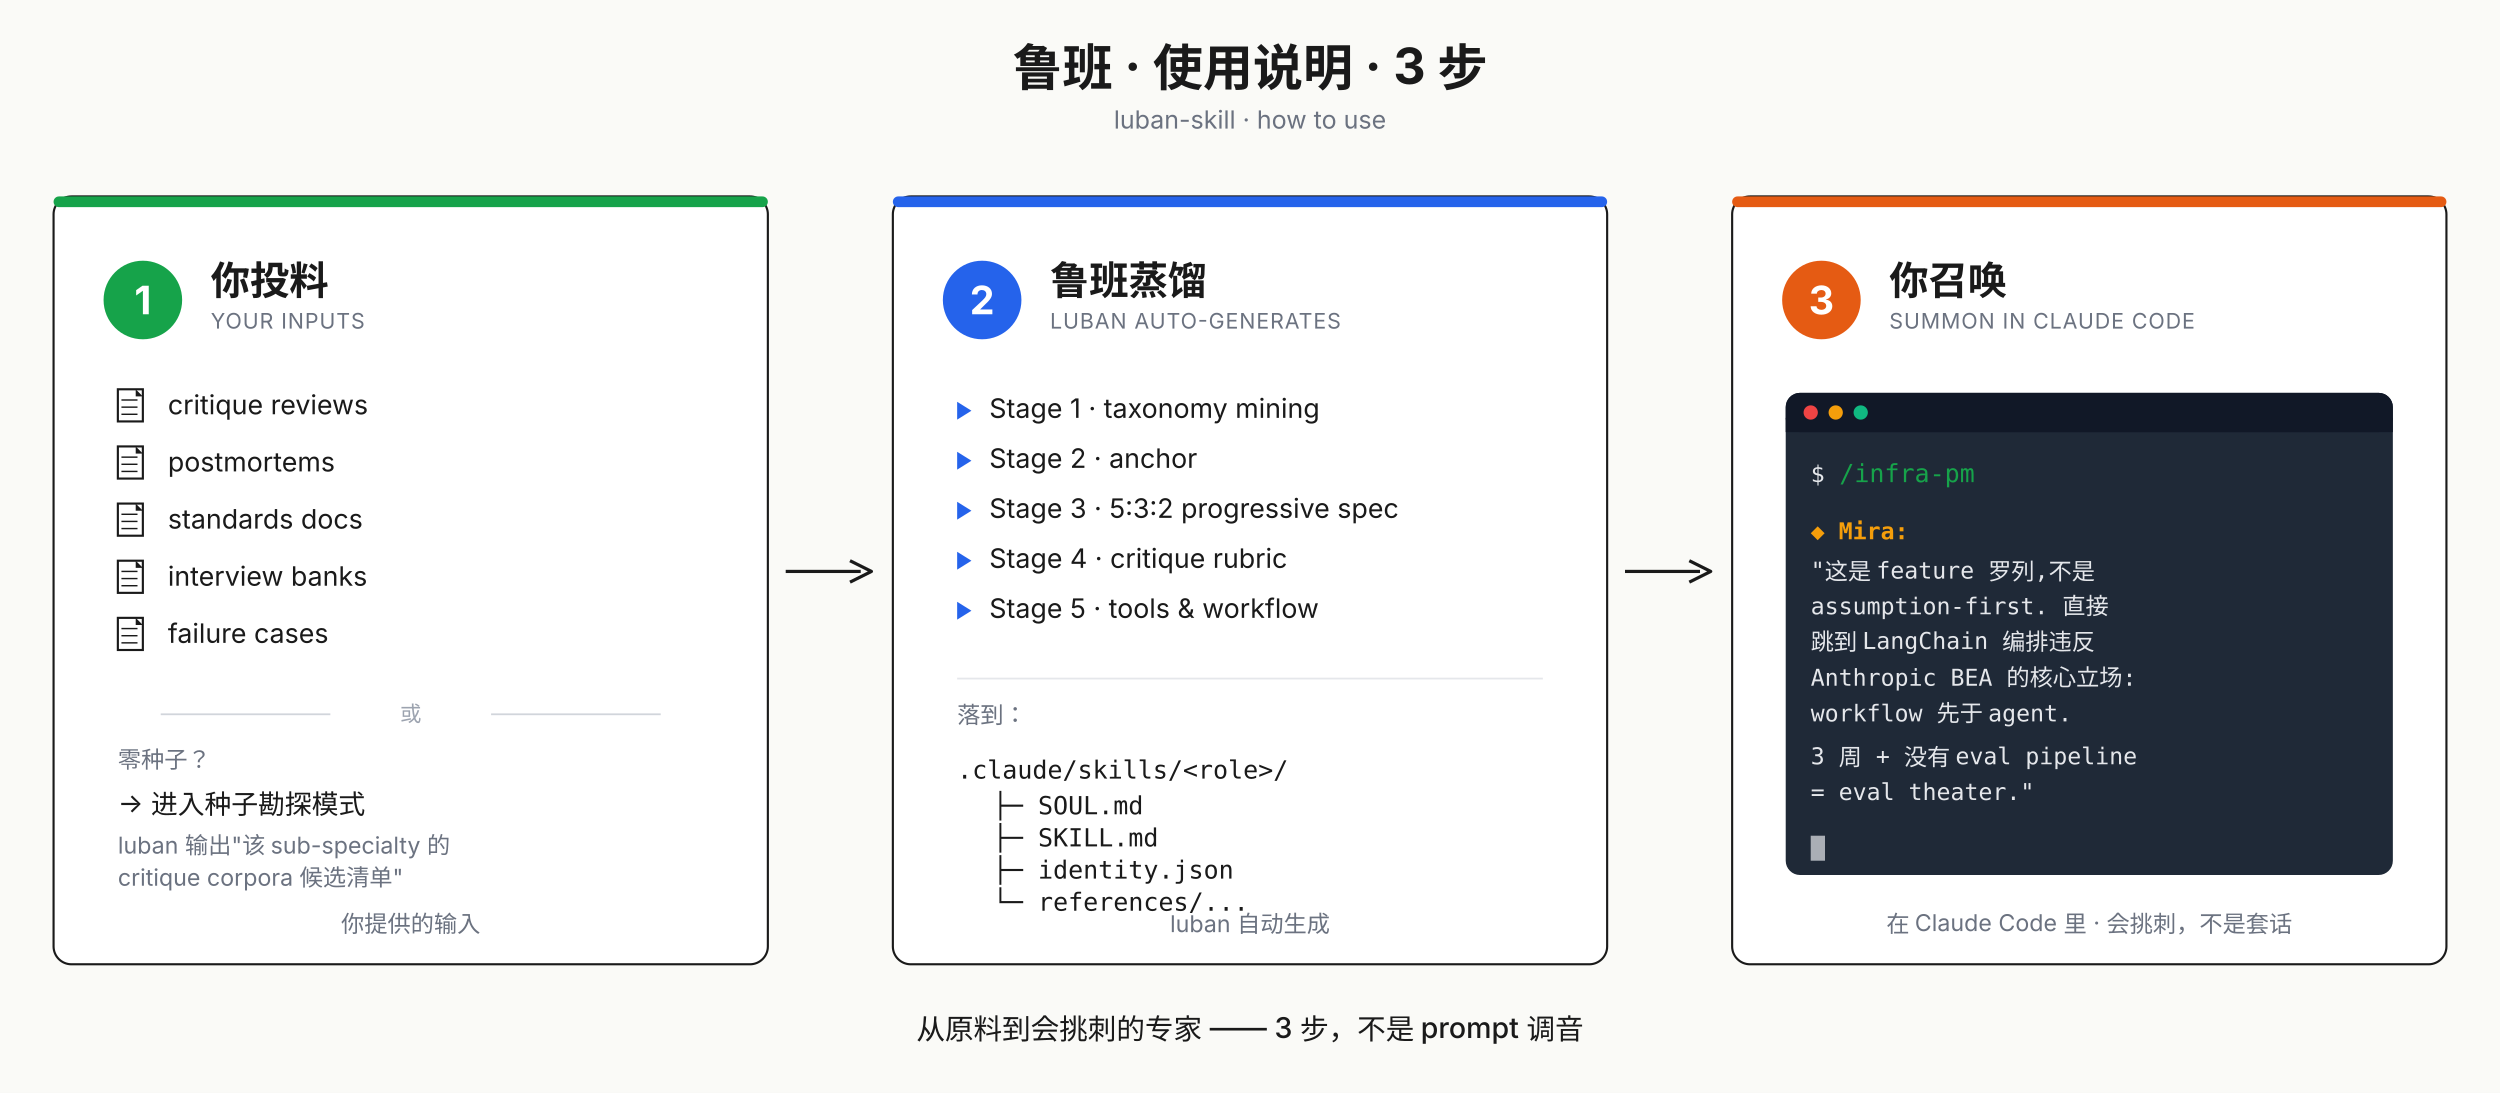
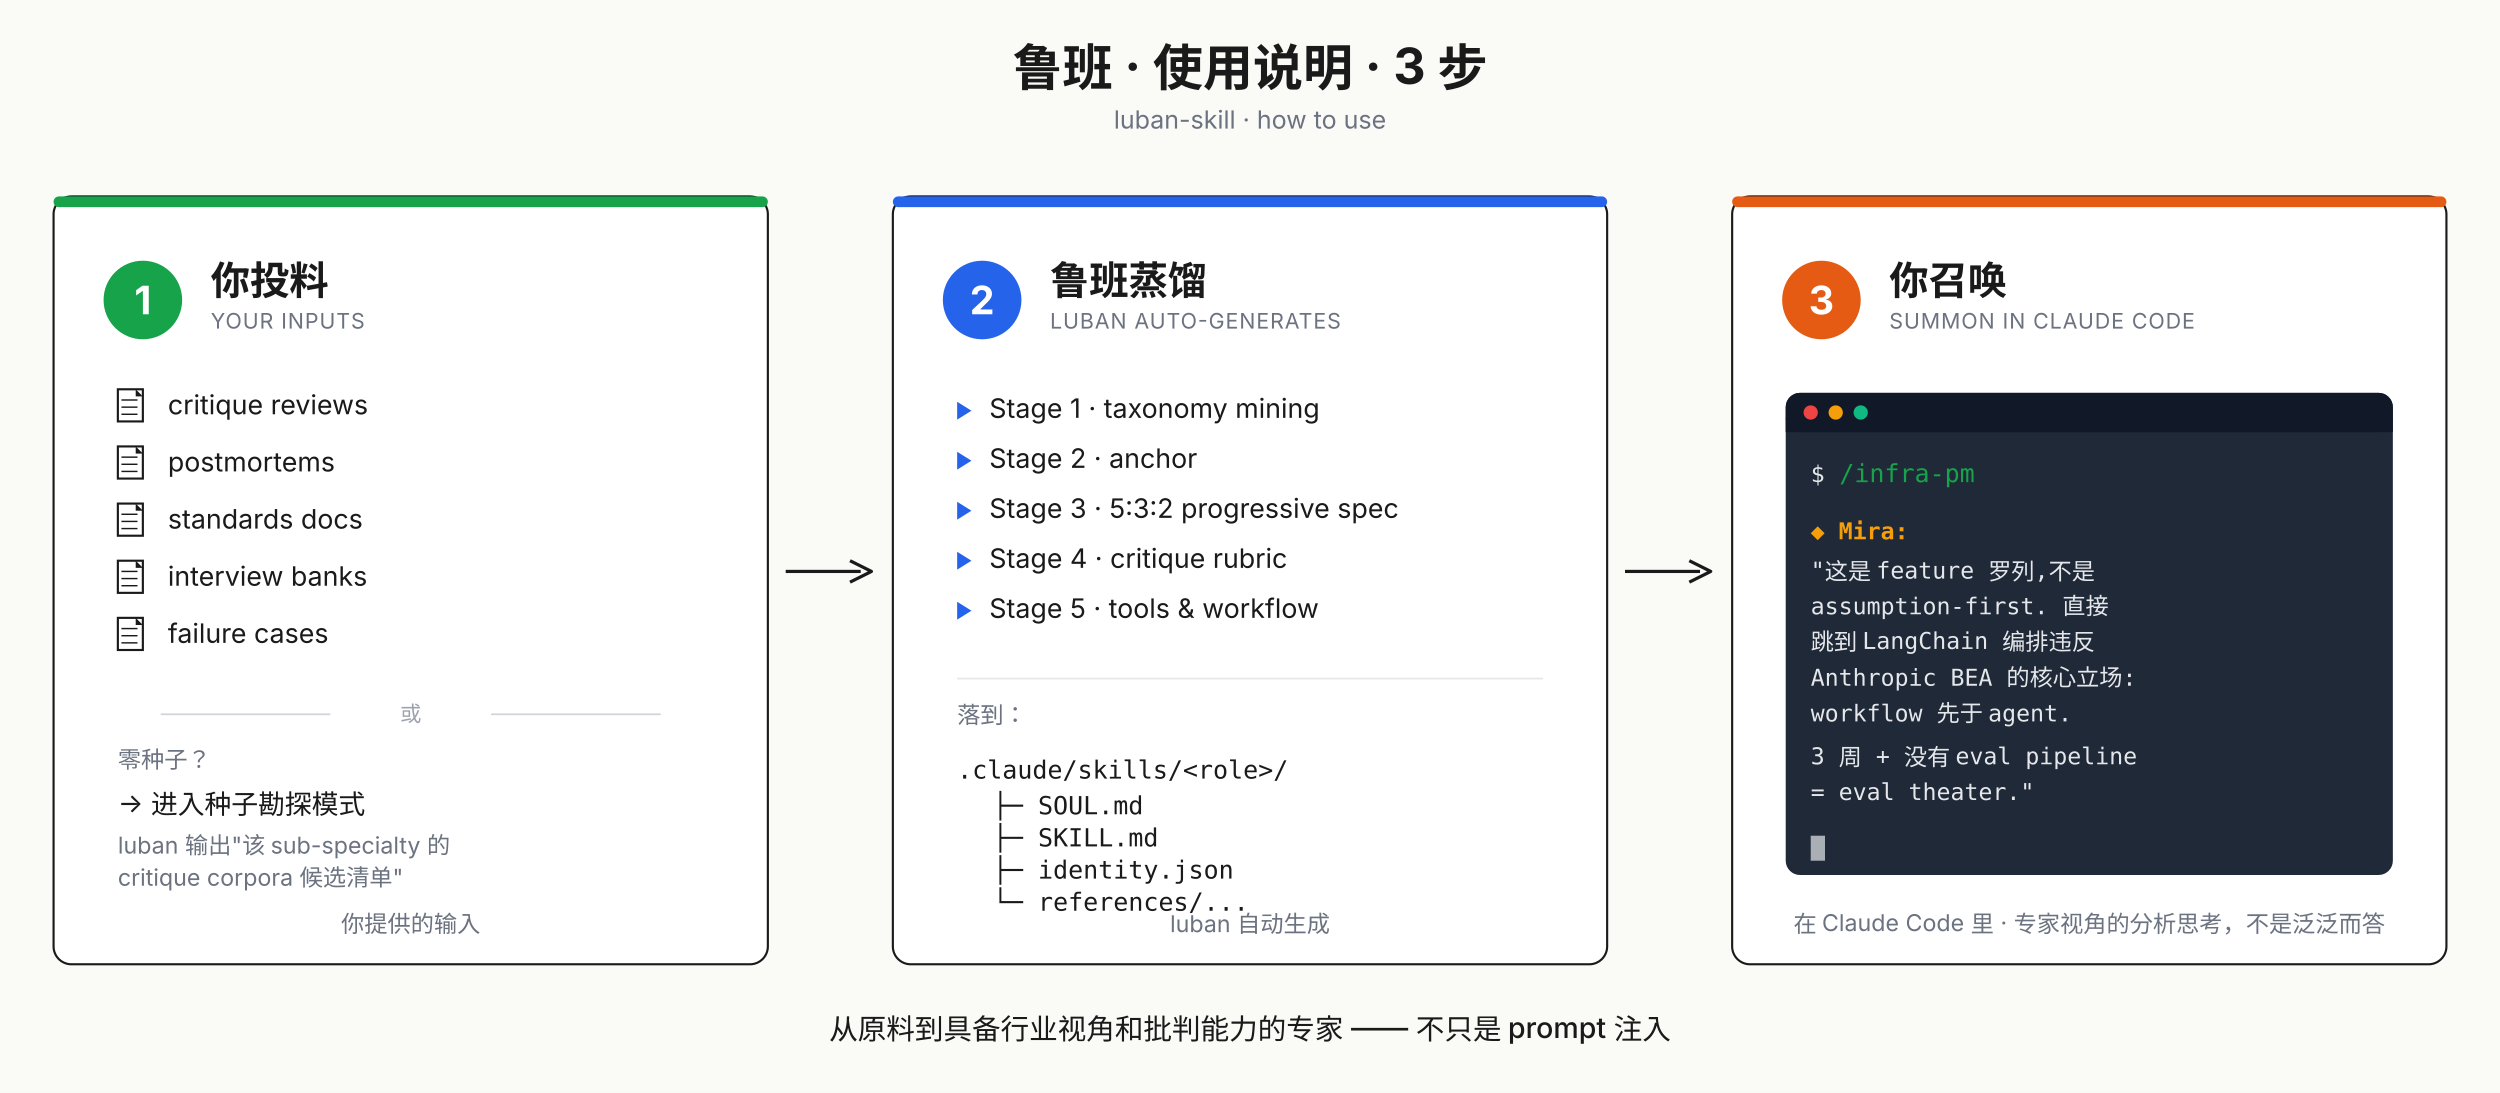
<svg xmlns="http://www.w3.org/2000/svg" viewBox="0 0 1400 612" font-family="ui-sans-serif, system-ui, -apple-system, 'PingFang SC', 'Microsoft YaHei', sans-serif">
  <defs>
    <style>
      .title      { font-size: 28px; font-weight: 700; fill: #1A1A1A; }
      .subtitle   { font-size: 14px; fill: #6B7280; }
      .panel-h    { font-size: 22px; font-weight: 700; fill: #1A1A1A; }
      .panel-sub  { font-size: 12px; fill: #6B7280; letter-spacing: 0.5px; }
      .step-num   { font-size: 22px; font-weight: 700; fill: #FFFFFF; }
      .row        { font-size: 15px; fill: #1A1A1A; }
      .row-mono   { font-size: 14px; fill: #1A1A1A; font-family: ui-monospace, 'JetBrains Mono', Menlo, Consolas, monospace; }
      .row-dim    { font-size: 13px; fill: #6B7280; }
      .row-em     { font-size: 14px; fill: #1A1A1A; font-style: italic; }
      .divider-t  { font-size: 12px; fill: #9CA3AF; letter-spacing: 2px; }
      .footer-lbl { font-size: 13px; fill: #6B7280; }
      .tagline    { font-size: 16px; fill: #1A1A1A; font-weight: 500; }
      .term-cmd   { font-size: 14px; fill: #16A34A; font-family: ui-monospace, 'JetBrains Mono', Menlo, Consolas, monospace; }
      .term-out   { font-size: 13px; fill: #E5E7EB; font-family: ui-monospace, 'JetBrains Mono', Menlo, Consolas, monospace; }
      .term-name  { font-size: 13px; fill: #F59E0B; font-family: ui-monospace, 'JetBrains Mono', Menlo, Consolas, monospace; font-weight: 700; }
    </style>
  </defs>
  <rect width="1400" height="612" fill="#FAFAF7" />
  <text x="700" y="48" text-anchor="middle" class="title">鲁班 · 使用说明 · 3 步</text>
  <text x="700" y="72" text-anchor="middle" class="subtitle">luban-skill · how to use</text>
  <g transform="translate(30, 110)">
    <rect x="0" y="0" width="400" height="430" rx="10" ry="10" fill="#FFFFFF" stroke="#1A1A1A" stroke-width="1.2" />
    <rect x="0" y="0" width="400" height="6" rx="3" ry="3" fill="#16A34A" />
    <circle cx="50" cy="58" r="22" fill="#16A34A" />
    <text x="50" y="66" text-anchor="middle" class="step-num">1</text>
    <text x="88" y="55" class="panel-h">你投料</text>
    <text x="88" y="74" class="panel-sub">YOUR INPUTS</text>
    <g transform="translate(36, 120)">
      <g transform="translate(0, 0)">
        <rect x="0" y="-12" width="14" height="18" fill="none" stroke="#1A1A1A" stroke-width="1.2" />
        <polyline points="10,-12 14,-8 10,-8 10,-12" fill="#1A1A1A" />
        <line x1="2" y1="-6" x2="11" y2="-6" stroke="#1A1A1A" stroke-width="0.8" />
        <line x1="2" y1="-2" x2="11" y2="-2" stroke="#1A1A1A" stroke-width="0.8" />
        <line x1="2" y1="2" x2="11" y2="2" stroke="#1A1A1A" stroke-width="0.8" />
        <text x="28" y="2" class="row">critique reviews</text>
      </g>
      <g transform="translate(0, 32)">
        <rect x="0" y="-12" width="14" height="18" fill="none" stroke="#1A1A1A" stroke-width="1.2" />
        <polyline points="10,-12 14,-8 10,-8 10,-12" fill="#1A1A1A" />
        <line x1="2" y1="-6" x2="11" y2="-6" stroke="#1A1A1A" stroke-width="0.8" />
        <line x1="2" y1="-2" x2="11" y2="-2" stroke="#1A1A1A" stroke-width="0.8" />
        <line x1="2" y1="2" x2="11" y2="2" stroke="#1A1A1A" stroke-width="0.8" />
        <text x="28" y="2" class="row">postmortems</text>
      </g>
      <g transform="translate(0, 64)">
        <rect x="0" y="-12" width="14" height="18" fill="none" stroke="#1A1A1A" stroke-width="1.2" />
        <polyline points="10,-12 14,-8 10,-8 10,-12" fill="#1A1A1A" />
        <line x1="2" y1="-6" x2="11" y2="-6" stroke="#1A1A1A" stroke-width="0.8" />
        <line x1="2" y1="-2" x2="11" y2="-2" stroke="#1A1A1A" stroke-width="0.8" />
        <line x1="2" y1="2" x2="11" y2="2" stroke="#1A1A1A" stroke-width="0.8" />
        <text x="28" y="2" class="row">standards docs</text>
      </g>
      <g transform="translate(0, 96)">
        <rect x="0" y="-12" width="14" height="18" fill="none" stroke="#1A1A1A" stroke-width="1.2" />
        <polyline points="10,-12 14,-8 10,-8 10,-12" fill="#1A1A1A" />
        <line x1="2" y1="-6" x2="11" y2="-6" stroke="#1A1A1A" stroke-width="0.8" />
        <line x1="2" y1="-2" x2="11" y2="-2" stroke="#1A1A1A" stroke-width="0.8" />
        <line x1="2" y1="2" x2="11" y2="2" stroke="#1A1A1A" stroke-width="0.8" />
        <text x="28" y="2" class="row">interview banks</text>
      </g>
      <g transform="translate(0, 128)">
        <rect x="0" y="-12" width="14" height="18" fill="none" stroke="#1A1A1A" stroke-width="1.2" />
        <polyline points="10,-12 14,-8 10,-8 10,-12" fill="#1A1A1A" />
        <line x1="2" y1="-6" x2="11" y2="-6" stroke="#1A1A1A" stroke-width="0.8" />
        <line x1="2" y1="-2" x2="11" y2="-2" stroke="#1A1A1A" stroke-width="0.8" />
        <line x1="2" y1="2" x2="11" y2="2" stroke="#1A1A1A" stroke-width="0.8" />
        <text x="28" y="2" class="row">failure cases</text>
      </g>
    </g>
    <line x1="60" y1="290" x2="155" y2="290" stroke="#D1D5DB" stroke-width="1" />
    <text x="200" y="294" text-anchor="middle" class="divider-t">或</text>
    <line x1="245" y1="290" x2="340" y2="290" stroke="#D1D5DB" stroke-width="1" />
    <text x="36" y="320" class="row-dim">零种子？</text>
    <text x="36" y="345" class="row">→ 进入种子勘探模式</text>
    <text x="36" y="368" class="row-dim">luban 输出"该 sub-specialty 的</text>
    <text x="36" y="386" class="row-dim">critique corpora 候选清单"</text>
    <text x="200" y="412" text-anchor="middle" class="footer-lbl">你提供的输入</text>
  </g>
  <g transform="translate(440, 320)">
    <line x1="0" y1="0" x2="42" y2="0" stroke="#1A1A1A" stroke-width="1.8" />
    <polyline points="36,-6 48,0 36,6" fill="none" stroke="#1A1A1A" stroke-width="1.8" stroke-linejoin="round" />
  </g>
  <g transform="translate(500, 110)">
    <rect x="0" y="0" width="400" height="430" rx="10" ry="10" fill="#FFFFFF" stroke="#1A1A1A" stroke-width="1.2" />
    <rect x="0" y="0" width="400" height="6" rx="3" ry="3" fill="#2563EB" />
    <circle cx="50" cy="58" r="22" fill="#2563EB" />
    <text x="50" y="66" text-anchor="middle" class="step-num">2</text>
    <text x="88" y="55" class="panel-h">鲁班蒸馏</text>
    <text x="88" y="74" class="panel-sub">LUBAN AUTO-GENERATES</text>
    <g transform="translate(36, 120)">
      <g transform="translate(0, 0)">
        <polygon points="0,-5 0,5 8,0" fill="#2563EB" />
        <text x="18" y="4" class="row">Stage 1 · taxonomy mining</text>
      </g>
      <g transform="translate(0, 28)">
        <polygon points="0,-5 0,5 8,0" fill="#2563EB" />
        <text x="18" y="4" class="row">Stage 2 · anchor</text>
      </g>
      <g transform="translate(0, 56)">
        <polygon points="0,-5 0,5 8,0" fill="#2563EB" />
        <text x="18" y="4" class="row">Stage 3 · 5:3:2 progressive spec</text>
      </g>
      <g transform="translate(0, 84)">
        <polygon points="0,-5 0,5 8,0" fill="#2563EB" />
        <text x="18" y="4" class="row">Stage 4 · critique rubric</text>
      </g>
      <g transform="translate(0, 112)">
        <polygon points="0,-5 0,5 8,0" fill="#2563EB" />
        <text x="18" y="4" class="row">Stage 5 · tools &amp; workflow</text>
      </g>
    </g>
    <line x1="36" y1="270" x2="364" y2="270" stroke="#E5E7EB" stroke-width="1" />
    <text x="36" y="295" class="row-dim">落到：</text>
    <g transform="translate(36, 312)">
      <text x="0" y="14" class="row-mono">.claude/skills/&lt;role&gt;/</text>
      <text x="20" y="34" class="row-mono">├─ SOUL.md</text>
      <text x="20" y="52" class="row-mono">├─ SKILL.md</text>
      <text x="20" y="70" class="row-mono">├─ identity.json</text>
      <text x="20" y="88" class="row-mono">└─ references/...</text>
    </g>
    <text x="200" y="412" text-anchor="middle" class="footer-lbl">luban 自动生成</text>
  </g>
  <g transform="translate(910, 320)">
    <line x1="0" y1="0" x2="42" y2="0" stroke="#1A1A1A" stroke-width="1.8" />
    <polyline points="36,-6 48,0 36,6" fill="none" stroke="#1A1A1A" stroke-width="1.8" stroke-linejoin="round" />
  </g>
  <g transform="translate(970, 110)">
    <rect x="0" y="0" width="400" height="430" rx="10" ry="10" fill="#FFFFFF" stroke="#1A1A1A" stroke-width="1.2" />
    <rect x="0" y="0" width="400" height="6" rx="3" ry="3" fill="#E55B13" />
    <circle cx="50" cy="58" r="22" fill="#E55B13" />
    <text x="50" y="66" text-anchor="middle" class="step-num">3</text>
    <text x="88" y="55" class="panel-h">你召唤</text>
    <text x="88" y="74" class="panel-sub">SUMMON IN CLAUDE CODE</text>
    <g transform="translate(30, 110)">
      <rect x="0" y="0" width="340" height="270" rx="8" ry="8" fill="#1F2937" />
      <rect x="0" y="0" width="340" height="22" rx="8" ry="8" fill="#111827" />
      <rect x="0" y="14" width="340" height="8" fill="#111827" />
      <circle cx="14" cy="11" r="4" fill="#EF4444" />
      <circle cx="28" cy="11" r="4" fill="#F59E0B" />
      <circle cx="42" cy="11" r="4" fill="#10B981" />
      <text x="14" y="50" class="term-out">$</text>
      <text x="30" y="50" class="term-cmd">/infra-pm</text>
      <text x="14" y="82" class="term-name">◆ Mira:</text>
      <text x="14" y="104" class="term-out">"这是 feature 罗列,不是</text>
      <text x="14" y="124" class="term-out">assumption-first. 直接</text>
      <text x="14" y="144" class="term-out">跳到 LangChain 编排违反</text>
      <text x="14" y="164" class="term-out">Anthropic BEA 的核心立场:</text>
      <text x="14" y="184" class="term-out">workflow 先于 agent.</text>
      <text x="14" y="208" class="term-out">3 周 + 没有 eval pipeline</text>
      <text x="14" y="228" class="term-out">= eval theater."</text>
      <rect x="14" y="248" width="8" height="14" fill="#E5E7EB" opacity="0.7" />
    </g>
-     <text x="200" y="412" text-anchor="middle" class="footer-lbl">在 Claude Code 里 · 会挑刺，不是套话</text>
+     <text x="200" y="412" text-anchor="middle" class="footer-lbl">在 Claude Code 里 · 专家视角的分析思考，不是泛泛而答</text>
  </g>
  <text x="700" y="582" text-anchor="middle" class="tagline">
-     从原料到会挑刺的专家 —— 3 步，不是 prompt 调音
+     从原料到具备行业视角和批判能力的专家 —— 不只是 prompt 注入
  </text>
</svg>
